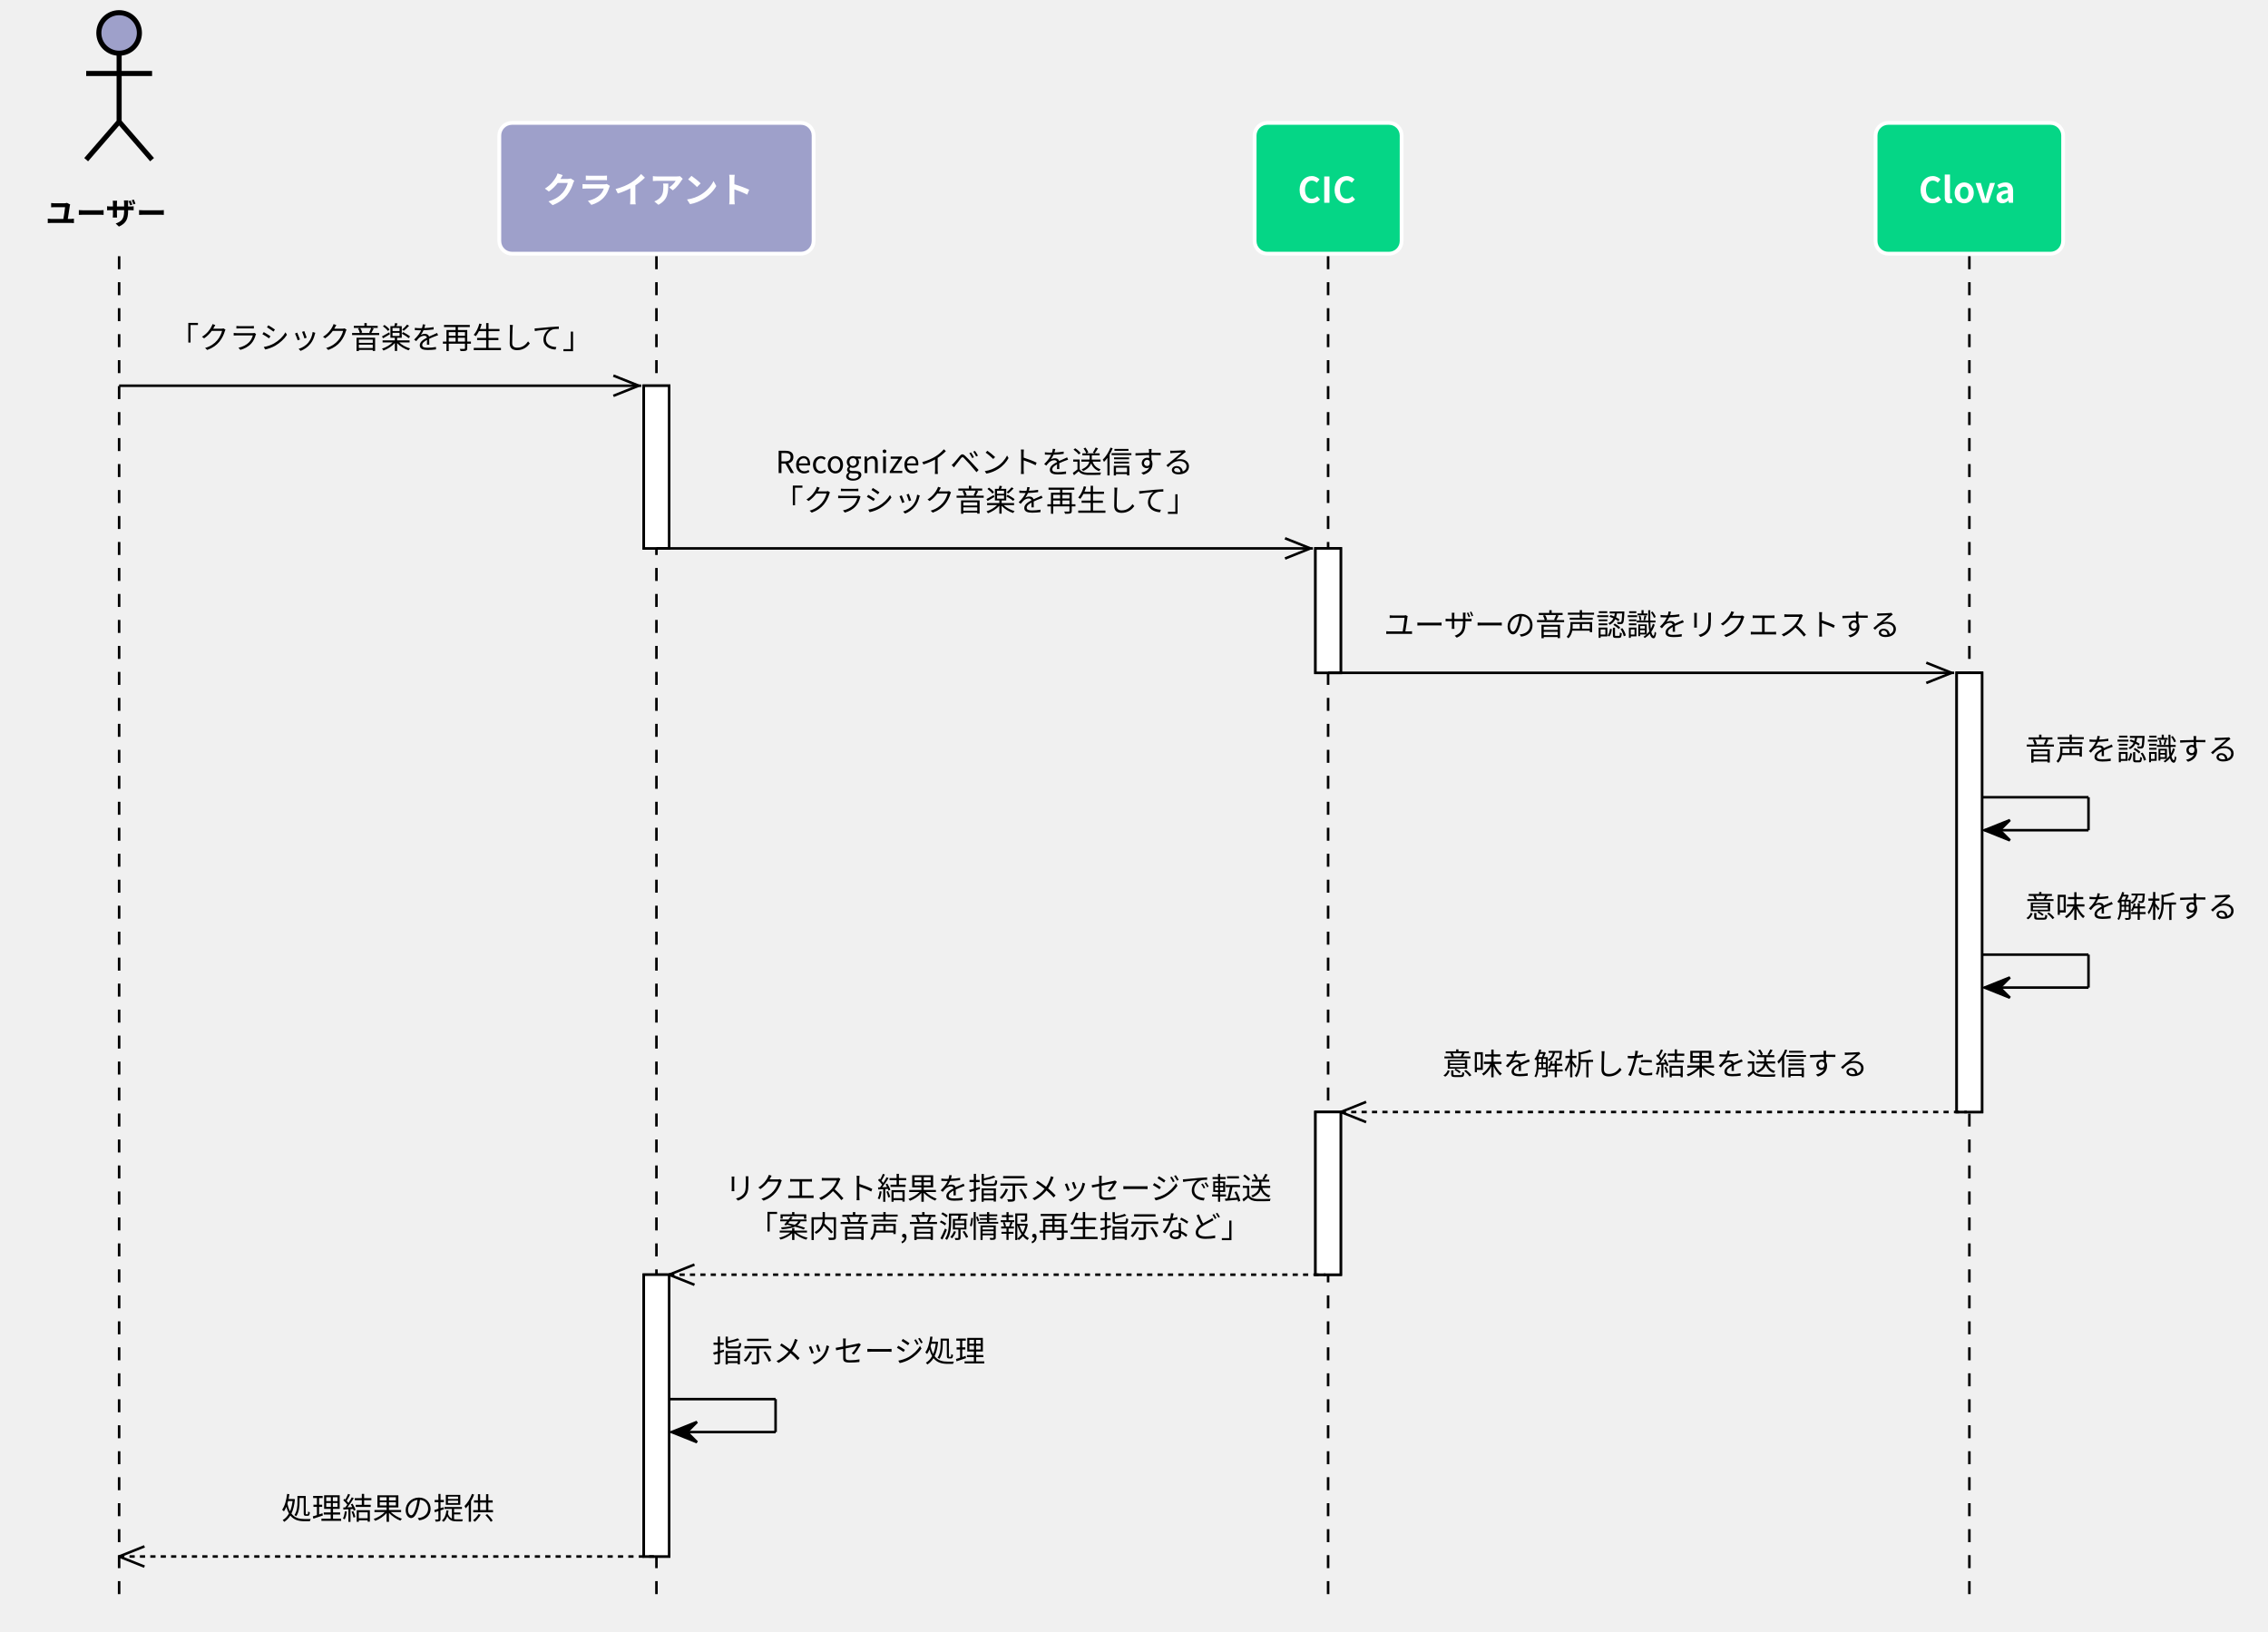
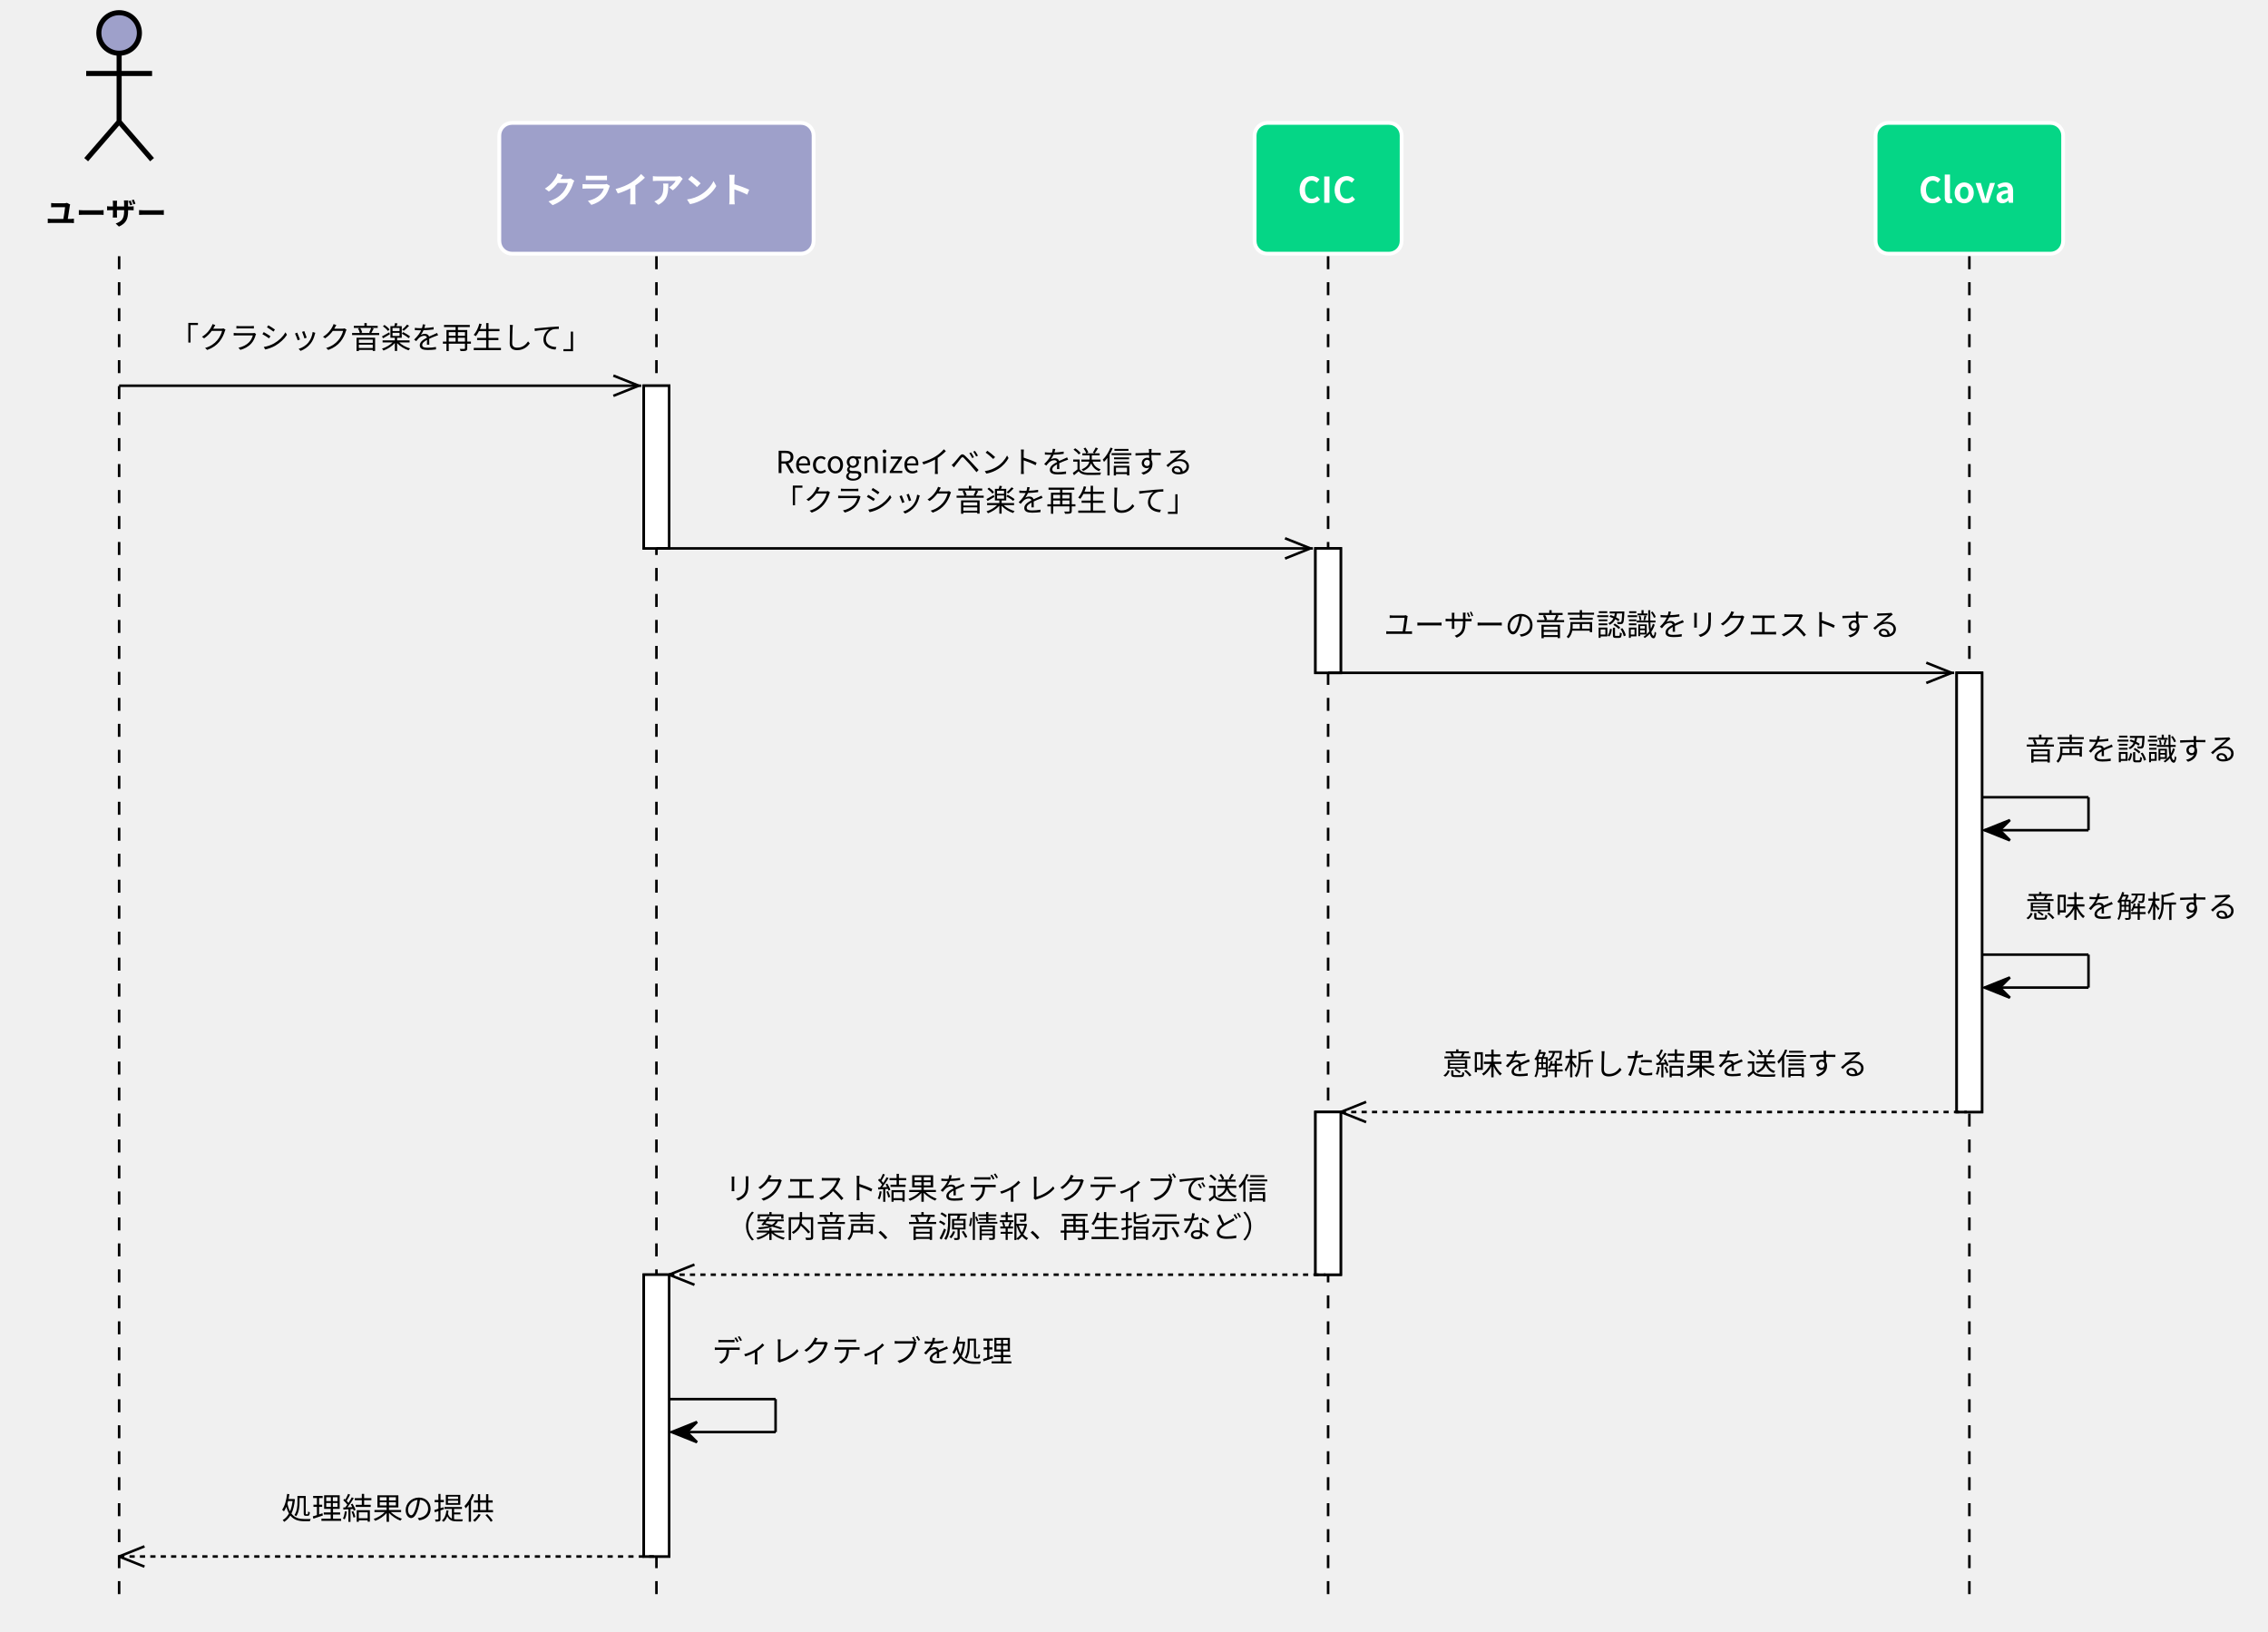
<svg xmlns="http://www.w3.org/2000/svg" contentScriptType="application/ecmascript" contentStyleType="text/css" height="628.293px" preserveAspectRatio="none" style="width:873px;height:628px;" version="1.1" viewBox="0 0 873 628" width="873.171px" zoomAndPan="magnify">
  <defs />
  <g>
    <rect fill="#FFFFFF" height="62.622" style="stroke: #000000; stroke-width: 0.976;" width="9.756" x="247.805" y="148.476" />
    <rect fill="#FFFFFF" height="108.476" style="stroke: #000000; stroke-width: 0.976;" width="9.756" x="247.805" y="490.671" />
    <rect fill="#FFFFFF" height="47.896" style="stroke: #000000; stroke-width: 0.976;" width="9.756" x="506.341" y="211.098" />
    <rect fill="#FFFFFF" height="62.622" style="stroke: #000000; stroke-width: 0.976;" width="9.756" x="506.341" y="428.049" />
    <rect fill="#FFFFFF" height="169.055" style="stroke: #000000; stroke-width: 0.976;" width="9.756" x="753.171" y="258.994" />
    <line style="stroke: #000000; stroke-width: 0.976; stroke-dasharray: 5.0,5.0;" x1="45.854" x2="45.854" y1="98.628" y2="616.707" />
    <line style="stroke: #000000; stroke-width: 0.976; stroke-dasharray: 5.0,5.0;" x1="252.683" x2="252.683" y1="98.628" y2="616.707" />
    <line style="stroke: #000000; stroke-width: 0.976; stroke-dasharray: 5.0,5.0;" x1="511.219" x2="511.219" y1="98.628" y2="616.707" />
    <line style="stroke: #000000; stroke-width: 0.976; stroke-dasharray: 5.0,5.0;" x1="758.049" x2="758.049" y1="98.628" y2="616.707" />
    <text fill="#000000" font-family="Noto Sans CJK JP" font-size="11.707" font-weight="bold" lengthAdjust="spacingAndGlyphs" textLength="50.732" x="17.561" y="86.299">ユーザー</text>
    <ellipse cx="45.854" cy="12.683" fill="#9EA0CA" rx="7.805" ry="7.805" style="stroke: #000000; stroke-width: 1.951;" />
    <path d="M45.854,20.488 L45.854,46.829 M33.171,28.293 L58.537,28.293 M45.854,46.829 L33.171,61.463 M45.854,46.829 L58.537,61.463 " fill="none" style="stroke: #000000; stroke-width: 1.951;" />
    <rect fill="#9EA0CA" height="50.351" rx="4.878" ry="4.878" style="stroke: #FFFFFF; stroke-width: 1.463;" width="120.976" x="192.195" y="47.302" />
    <text fill="#FFFFFF" font-family="Noto Sans CJK JP" font-size="13.659" font-weight="bold" lengthAdjust="spacingAndGlyphs" textLength="87.805" x="208.78" y="78.066">クライアント</text>
    <rect fill="#05D686" height="50.351" rx="4.878" ry="4.878" style="stroke: #FFFFFF; stroke-width: 1.463;" width="56.585" x="482.927" y="47.302" />
    <text fill="#FFFFFF" font-family="Noto Sans CJK JP" font-size="13.659" font-weight="bold" lengthAdjust="spacingAndGlyphs" textLength="23.415" x="499.512" y="78.066">CIC</text>
    <rect fill="#05D686" height="50.351" rx="4.878" ry="4.878" style="stroke: #FFFFFF; stroke-width: 1.463;" width="72.195" x="721.951" y="47.302" />
    <text fill="#FFFFFF" font-family="Noto Sans CJK JP" font-size="13.659" font-weight="bold" lengthAdjust="spacingAndGlyphs" textLength="39.024" x="738.537" y="78.066">Clova</text>
    <rect fill="#FFFFFF" height="62.622" style="stroke: #000000; stroke-width: 0.976;" width="9.756" x="247.805" y="148.476" />
    <rect fill="#FFFFFF" height="108.476" style="stroke: #000000; stroke-width: 0.976;" width="9.756" x="247.805" y="490.671" />
    <rect fill="#FFFFFF" height="47.896" style="stroke: #000000; stroke-width: 0.976;" width="9.756" x="506.341" y="211.098" />
    <rect fill="#FFFFFF" height="62.622" style="stroke: #000000; stroke-width: 0.976;" width="9.756" x="506.341" y="428.049" />
    <rect fill="#FFFFFF" height="169.055" style="stroke: #000000; stroke-width: 0.976;" width="9.756" x="753.171" y="258.994" />
    <line style="stroke: #000000; stroke-width: 0.976;" x1="245.854" x2="236.098" y1="148.476" y2="144.573" />
    <line style="stroke: #000000; stroke-width: 0.976;" x1="245.854" x2="236.098" y1="148.476" y2="152.378" />
    <line style="stroke: #000000; stroke-width: 0.976;" x1="45.854" x2="246.829" y1="148.476" y2="148.476" />
    <text fill="#000000" font-family="Noto Sans CJK JP" font-size="11.707" lengthAdjust="spacingAndGlyphs" textLength="163.902" x="64.878" y="134.196">「クラシック音楽を再生して」</text>
    <line style="stroke: #000000; stroke-width: 0.976;" x1="504.39" x2="494.634" y1="211.098" y2="207.195" />
    <line style="stroke: #000000; stroke-width: 0.976;" x1="504.39" x2="494.634" y1="211.098" y2="215" />
    <line style="stroke: #000000; stroke-width: 0.976;" x1="252.683" x2="505.366" y1="211.098" y2="211.098" />
    <text fill="#000000" font-family="Noto Sans CJK JP" font-size="11.707" lengthAdjust="spacingAndGlyphs" textLength="161.951" x="298.537" y="182.092">Recognizeイベントを送信する</text>
    <text fill="#000000" font-family="Noto Sans CJK JP" font-size="11.707" lengthAdjust="spacingAndGlyphs" textLength="163.902" x="297.561" y="196.818">「クラシック音楽を再生して」</text>
    <line style="stroke: #000000; stroke-width: 0.976;" x1="751.22" x2="741.463" y1="258.994" y2="255.091" />
    <line style="stroke: #000000; stroke-width: 0.976;" x1="751.22" x2="741.463" y1="258.994" y2="262.896" />
    <line style="stroke: #000000; stroke-width: 0.976;" x1="511.219" x2="752.195" y1="258.994" y2="258.994" />
    <text fill="#000000" font-family="Noto Sans CJK JP" font-size="11.707" lengthAdjust="spacingAndGlyphs" textLength="199.024" x="532.683" y="244.714">ユーザーの音声認識をリクエストする</text>
    <line style="stroke: #000000; stroke-width: 0.976;" x1="762.927" x2="803.902" y1="306.89" y2="306.89" />
    <line style="stroke: #000000; stroke-width: 0.976;" x1="803.902" x2="803.902" y1="306.89" y2="319.573" />
    <line style="stroke: #000000; stroke-width: 0.976;" x1="763.902" x2="803.902" y1="319.573" y2="319.573" />
    <polygon fill="#000000" points="773.659,315.671,763.902,319.573,773.659,323.476,769.756,319.573" style="stroke: #000000; stroke-width: 0.976;" />
    <text fill="#000000" font-family="Noto Sans CJK JP" font-size="11.707" lengthAdjust="spacingAndGlyphs" textLength="81.951" x="779.512" y="292.611">音声を認識する</text>
    <line style="stroke: #000000; stroke-width: 0.976;" x1="762.927" x2="803.902" y1="367.469" y2="367.469" />
    <line style="stroke: #000000; stroke-width: 0.976;" x1="803.902" x2="803.902" y1="367.469" y2="380.152" />
    <line style="stroke: #000000; stroke-width: 0.976;" x1="763.902" x2="803.902" y1="380.152" y2="380.152" />
    <polygon fill="#000000" points="773.659,376.25,763.902,380.152,773.659,384.055,769.756,380.152" style="stroke: #000000; stroke-width: 0.976;" />
    <text fill="#000000" font-family="Noto Sans CJK JP" font-size="11.707" lengthAdjust="spacingAndGlyphs" textLength="81.951" x="779.512" y="353.19">意味を解析する</text>
    <line style="stroke: #000000; stroke-width: 0.976;" x1="516.098" x2="525.854" y1="428.049" y2="424.146" />
    <line style="stroke: #000000; stroke-width: 0.976;" x1="516.098" x2="525.854" y1="428.049" y2="431.951" />
    <line style="stroke: #000000; stroke-width: 0.976; stroke-dasharray: 2.0,2.0;" x1="516.098" x2="757.073" y1="428.049" y2="428.049" />
    <text fill="#000000" font-family="Noto Sans CJK JP" font-size="11.707" lengthAdjust="spacingAndGlyphs" textLength="163.902" x="555.122" y="413.769">意味を解析した結果を送信する</text>
    <line style="stroke: #000000; stroke-width: 0.976;" x1="257.561" x2="267.317" y1="490.671" y2="486.768" />
    <line style="stroke: #000000; stroke-width: 0.976;" x1="257.561" x2="267.317" y1="490.671" y2="494.573" />
    <line style="stroke: #000000; stroke-width: 0.976; stroke-dasharray: 2.0,2.0;" x1="257.561" x2="510.244" y1="490.671" y2="490.671" />
-     <text fill="#000000" font-family="Noto Sans CJK JP" font-size="11.707" lengthAdjust="spacingAndGlyphs" textLength="210.732" x="279.024" y="461.665">リクエスト結果を指示メッセージで転送</text>
-     <text fill="#000000" font-family="Noto Sans CJK JP" font-size="11.707" lengthAdjust="spacingAndGlyphs" textLength="193.171" x="287.805" y="476.391">「案内音声,音源情報,再生指示など」</text>
+     <text fill="#000000" font-family="Noto Sans CJK JP" font-size="11.707" lengthAdjust="spacingAndGlyphs" textLength="210.732" x="279.024" y="461.665">リクエスト結果をディレクティブで送信</text>
+     <text fill="#000000" font-family="Noto Sans CJK JP" font-size="11.707" lengthAdjust="spacingAndGlyphs" textLength="210.732" x="279.024" y="476.391">（案内音声、音源情報、再生指示など）</text>
    <line style="stroke: #000000; stroke-width: 0.976;" x1="257.561" x2="298.537" y1="538.567" y2="538.567" />
    <line style="stroke: #000000; stroke-width: 0.976;" x1="298.537" x2="298.537" y1="538.567" y2="551.25" />
    <line style="stroke: #000000; stroke-width: 0.976;" x1="258.537" x2="298.537" y1="551.25" y2="551.25" />
    <polygon fill="#000000" points="268.293,547.348,258.537,551.25,268.293,555.152,264.39,551.25" style="stroke: #000000; stroke-width: 0.976;" />
-     <text fill="#000000" font-family="Noto Sans CJK JP" font-size="11.707" lengthAdjust="spacingAndGlyphs" textLength="105.366" x="274.146" y="524.287">指示メッセージ処理</text>
+     <text fill="#000000" font-family="Noto Sans CJK JP" font-size="11.707" lengthAdjust="spacingAndGlyphs" textLength="117.073" x="274.146" y="524.287">ディレクティブを処理</text>
    <line style="stroke: #000000; stroke-width: 0.976;" x1="45.854" x2="55.61" y1="599.146" y2="595.244" />
    <line style="stroke: #000000; stroke-width: 0.976;" x1="45.854" x2="55.61" y1="599.146" y2="603.049" />
    <line style="stroke: #000000; stroke-width: 0.976; stroke-dasharray: 2.0,2.0;" x1="45.854" x2="251.707" y1="599.146" y2="599.146" />
    <text fill="#000000" font-family="Noto Sans CJK JP" font-size="11.707" lengthAdjust="spacingAndGlyphs" textLength="81.951" x="108.293" y="584.867">処理結果の提供</text>
  </g>
</svg>
